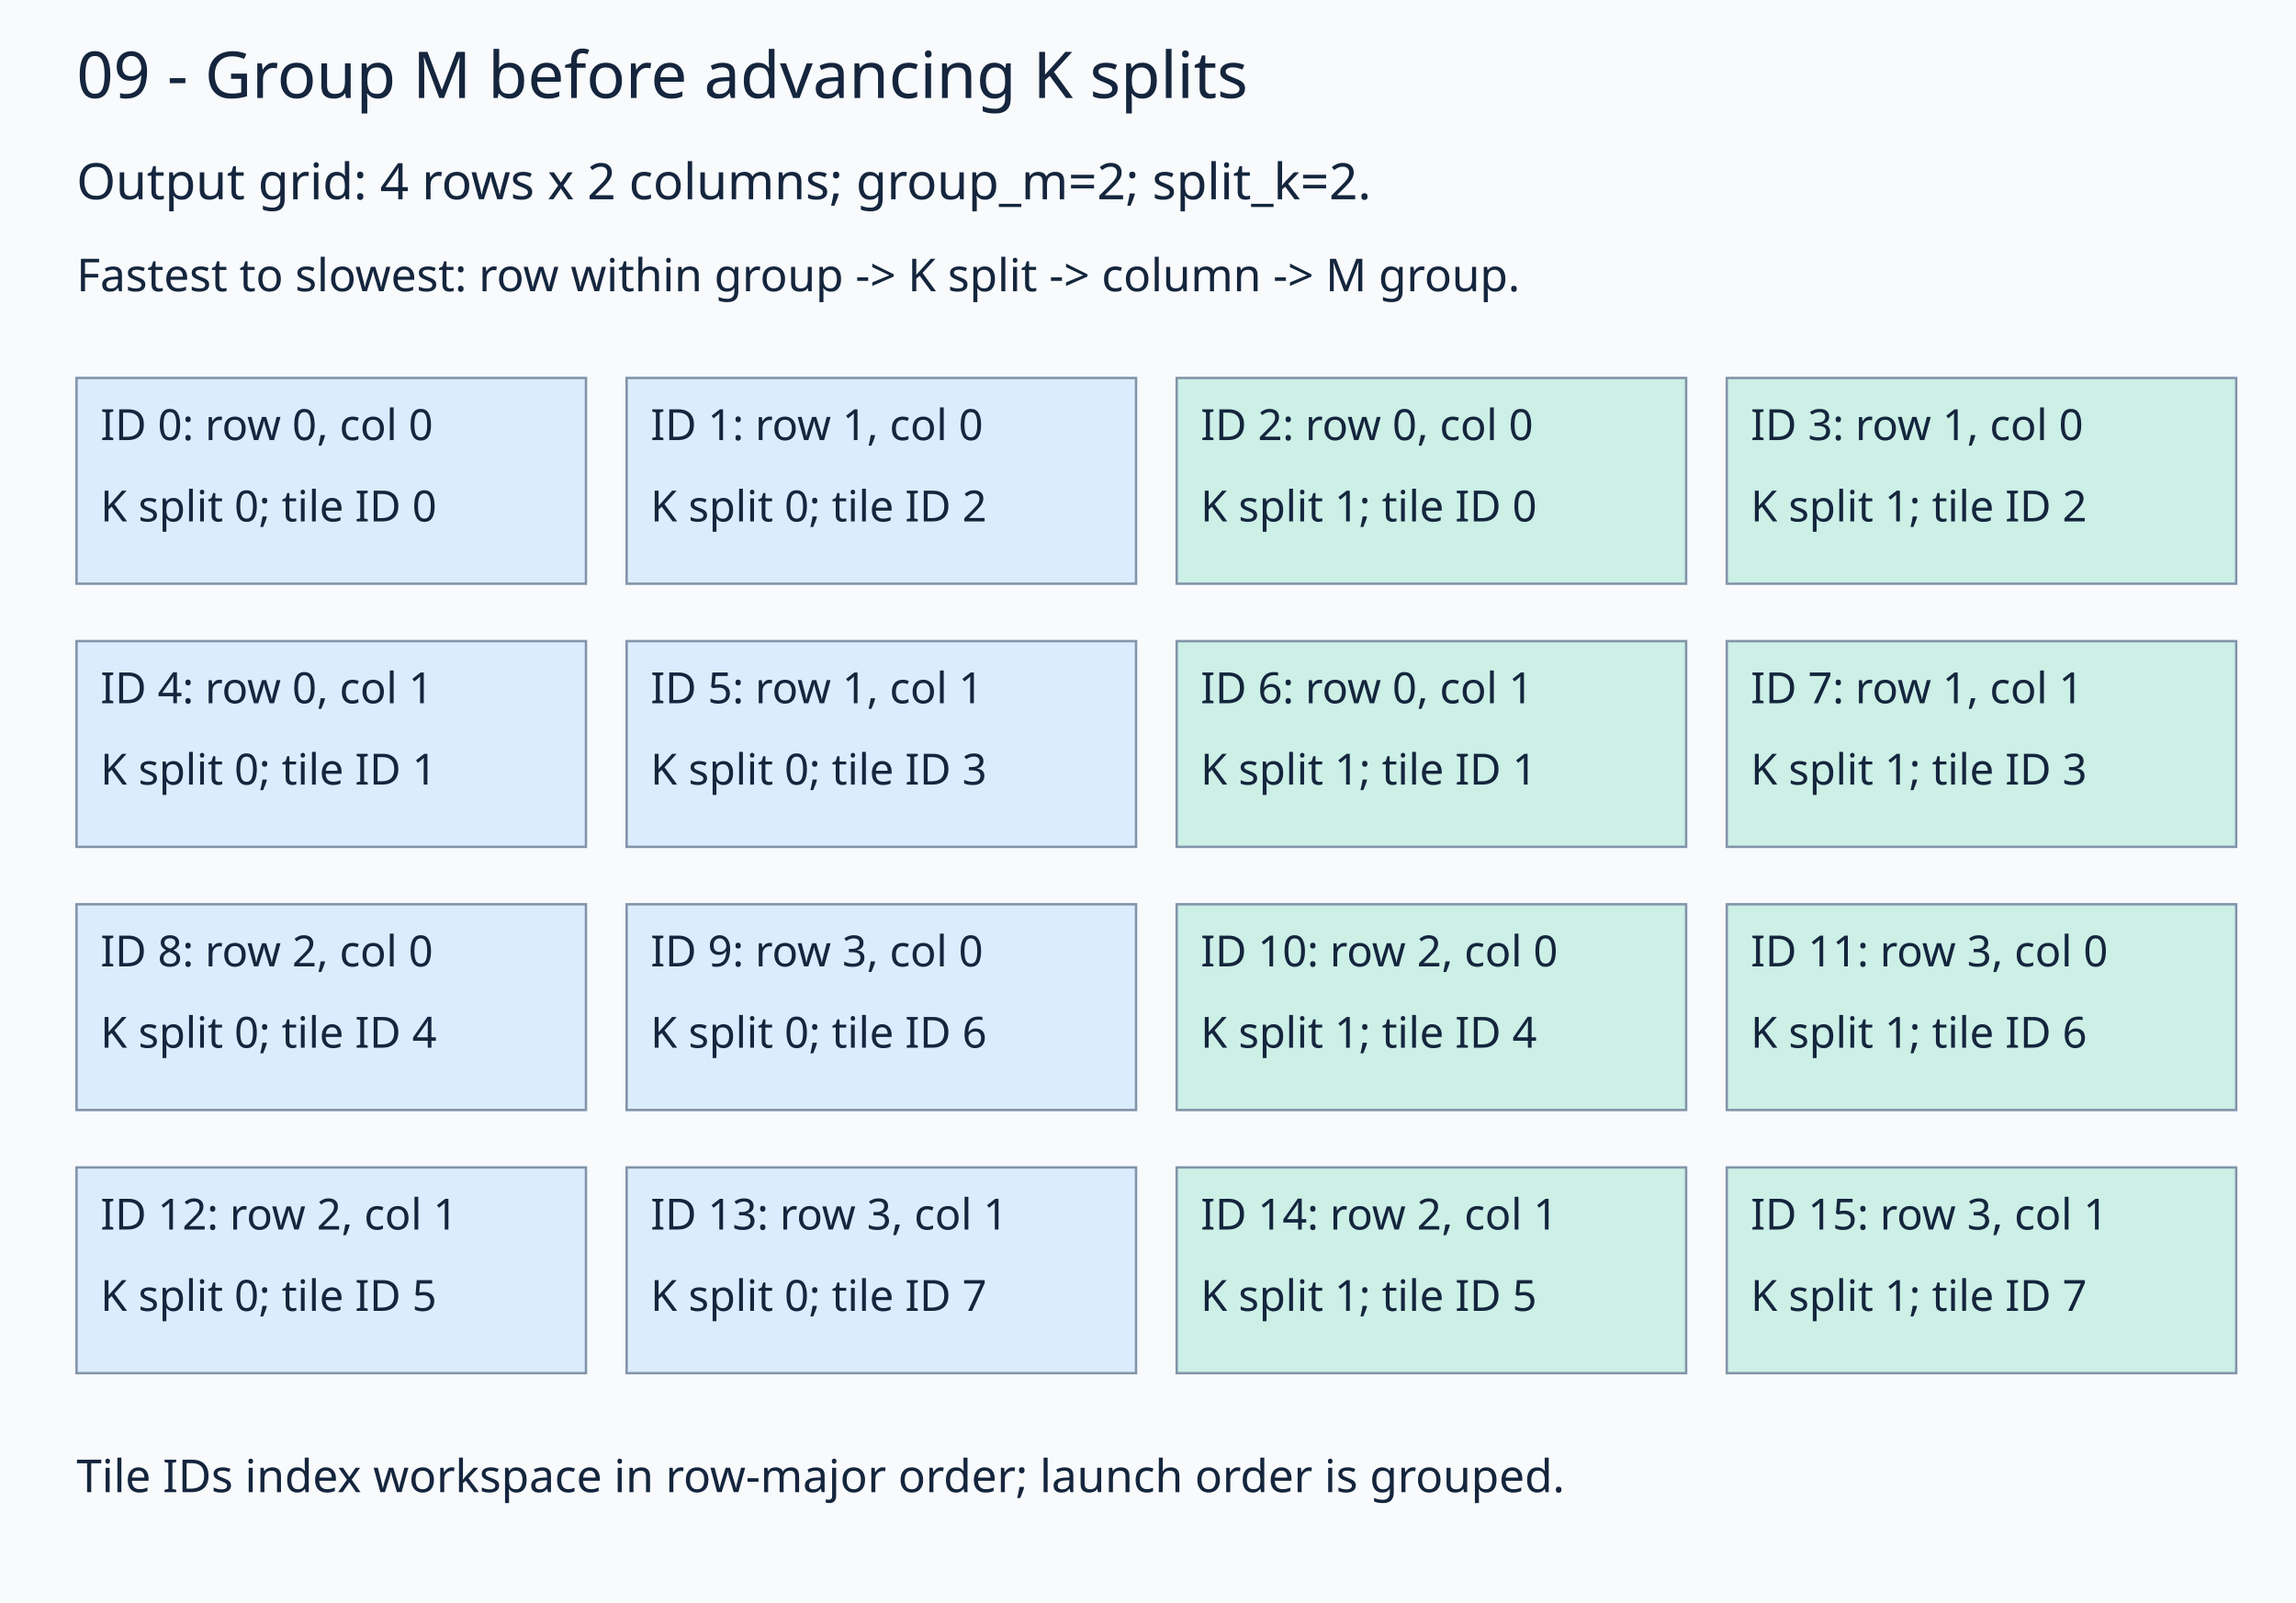
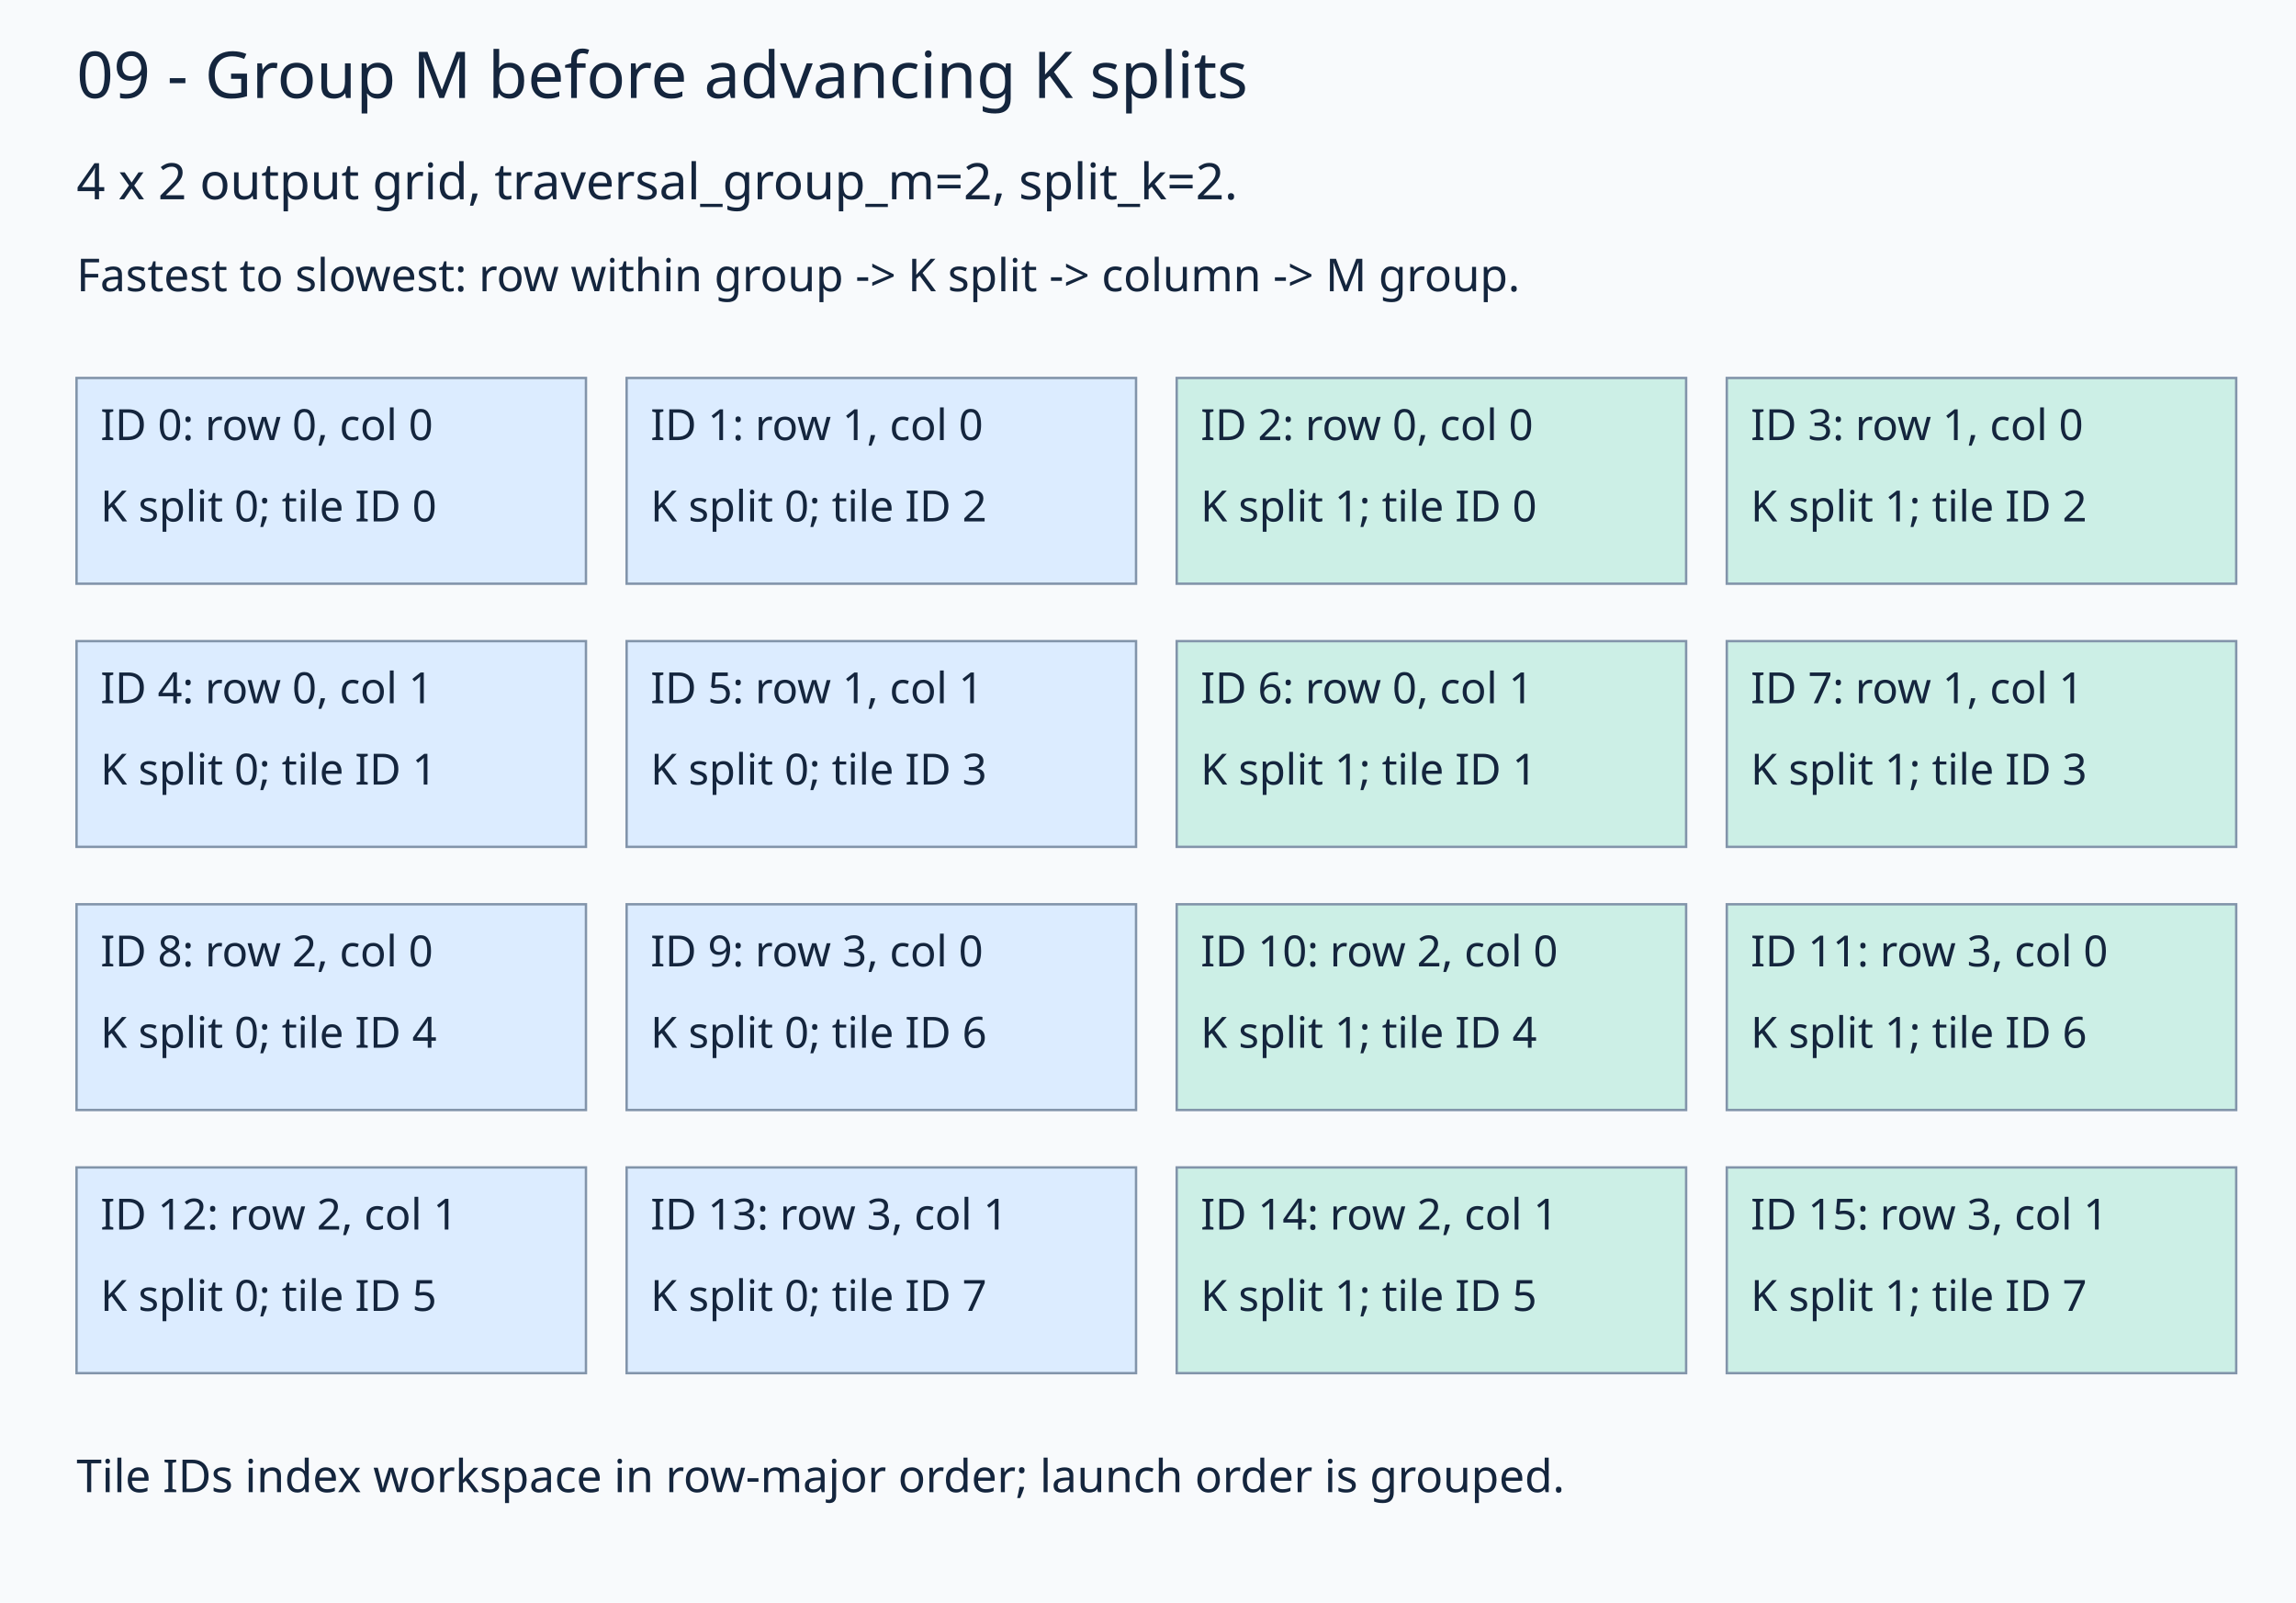
<svg xmlns="http://www.w3.org/2000/svg" width="960" height="670" viewBox="0 0 960 670" role="img" aria-labelledby="title desc">
  <rect width="100%" height="100%" fill="#f8fafc" />
  <text x="32" y="20" dominant-baseline="text-before-edge" font-family="Noto Sans, sans-serif" font-size="27" fill="#14253d">09 - Group M before advancing K splits</text>
-   <text x="32" y="67" dominant-baseline="text-before-edge" font-family="Noto Sans, sans-serif" font-size="21" fill="#14253d">Output grid: 4 rows x 2 columns; group_m=2; split_k=2.</text>
+   <text x="32" y="67" dominant-baseline="text-before-edge" font-family="Noto Sans, sans-serif" font-size="21" fill="#14253d">4 x 2 output grid, traversal_group_m=2, split_k=2.</text>
  <text x="32" y="107" dominant-baseline="text-before-edge" font-family="Noto Sans, sans-serif" font-size="19" fill="#14253d">Fastest to slowest: row within group -&gt; K split -&gt; column -&gt; M group.</text>
  <rect x="32" y="158" width="213" height="86" fill="#dcecff" stroke="#8294aa" />
  <text x="42" y="170" dominant-baseline="text-before-edge" font-family="Noto Sans, sans-serif" font-size="18" fill="#14253d">ID 0: row 0, col 0</text>
  <text x="42" y="204" dominant-baseline="text-before-edge" font-family="Noto Sans, sans-serif" font-size="18" fill="#14253d">K split 0; tile ID 0</text>
  <rect x="262" y="158" width="213" height="86" fill="#dcecff" stroke="#8294aa" />
  <text x="272" y="170" dominant-baseline="text-before-edge" font-family="Noto Sans, sans-serif" font-size="18" fill="#14253d">ID 1: row 1, col 0</text>
  <text x="272" y="204" dominant-baseline="text-before-edge" font-family="Noto Sans, sans-serif" font-size="18" fill="#14253d">K split 0; tile ID 2</text>
  <rect x="492" y="158" width="213" height="86" fill="#ccefe6" stroke="#8294aa" />
  <text x="502" y="170" dominant-baseline="text-before-edge" font-family="Noto Sans, sans-serif" font-size="18" fill="#14253d">ID 2: row 0, col 0</text>
  <text x="502" y="204" dominant-baseline="text-before-edge" font-family="Noto Sans, sans-serif" font-size="18" fill="#14253d">K split 1; tile ID 0</text>
  <rect x="722" y="158" width="213" height="86" fill="#ccefe6" stroke="#8294aa" />
  <text x="732" y="170" dominant-baseline="text-before-edge" font-family="Noto Sans, sans-serif" font-size="18" fill="#14253d">ID 3: row 1, col 0</text>
  <text x="732" y="204" dominant-baseline="text-before-edge" font-family="Noto Sans, sans-serif" font-size="18" fill="#14253d">K split 1; tile ID 2</text>
  <rect x="32" y="268" width="213" height="86" fill="#dcecff" stroke="#8294aa" />
  <text x="42" y="280" dominant-baseline="text-before-edge" font-family="Noto Sans, sans-serif" font-size="18" fill="#14253d">ID 4: row 0, col 1</text>
  <text x="42" y="314" dominant-baseline="text-before-edge" font-family="Noto Sans, sans-serif" font-size="18" fill="#14253d">K split 0; tile ID 1</text>
  <rect x="262" y="268" width="213" height="86" fill="#dcecff" stroke="#8294aa" />
  <text x="272" y="280" dominant-baseline="text-before-edge" font-family="Noto Sans, sans-serif" font-size="18" fill="#14253d">ID 5: row 1, col 1</text>
  <text x="272" y="314" dominant-baseline="text-before-edge" font-family="Noto Sans, sans-serif" font-size="18" fill="#14253d">K split 0; tile ID 3</text>
  <rect x="492" y="268" width="213" height="86" fill="#ccefe6" stroke="#8294aa" />
  <text x="502" y="280" dominant-baseline="text-before-edge" font-family="Noto Sans, sans-serif" font-size="18" fill="#14253d">ID 6: row 0, col 1</text>
  <text x="502" y="314" dominant-baseline="text-before-edge" font-family="Noto Sans, sans-serif" font-size="18" fill="#14253d">K split 1; tile ID 1</text>
  <rect x="722" y="268" width="213" height="86" fill="#ccefe6" stroke="#8294aa" />
  <text x="732" y="280" dominant-baseline="text-before-edge" font-family="Noto Sans, sans-serif" font-size="18" fill="#14253d">ID 7: row 1, col 1</text>
  <text x="732" y="314" dominant-baseline="text-before-edge" font-family="Noto Sans, sans-serif" font-size="18" fill="#14253d">K split 1; tile ID 3</text>
  <rect x="32" y="378" width="213" height="86" fill="#dcecff" stroke="#8294aa" />
  <text x="42" y="390" dominant-baseline="text-before-edge" font-family="Noto Sans, sans-serif" font-size="18" fill="#14253d">ID 8: row 2, col 0</text>
  <text x="42" y="424" dominant-baseline="text-before-edge" font-family="Noto Sans, sans-serif" font-size="18" fill="#14253d">K split 0; tile ID 4</text>
  <rect x="262" y="378" width="213" height="86" fill="#dcecff" stroke="#8294aa" />
  <text x="272" y="390" dominant-baseline="text-before-edge" font-family="Noto Sans, sans-serif" font-size="18" fill="#14253d">ID 9: row 3, col 0</text>
  <text x="272" y="424" dominant-baseline="text-before-edge" font-family="Noto Sans, sans-serif" font-size="18" fill="#14253d">K split 0; tile ID 6</text>
  <rect x="492" y="378" width="213" height="86" fill="#ccefe6" stroke="#8294aa" />
  <text x="502" y="390" dominant-baseline="text-before-edge" font-family="Noto Sans, sans-serif" font-size="18" fill="#14253d">ID 10: row 2, col 0</text>
  <text x="502" y="424" dominant-baseline="text-before-edge" font-family="Noto Sans, sans-serif" font-size="18" fill="#14253d">K split 1; tile ID 4</text>
  <rect x="722" y="378" width="213" height="86" fill="#ccefe6" stroke="#8294aa" />
  <text x="732" y="390" dominant-baseline="text-before-edge" font-family="Noto Sans, sans-serif" font-size="18" fill="#14253d">ID 11: row 3, col 0</text>
  <text x="732" y="424" dominant-baseline="text-before-edge" font-family="Noto Sans, sans-serif" font-size="18" fill="#14253d">K split 1; tile ID 6</text>
  <rect x="32" y="488" width="213" height="86" fill="#dcecff" stroke="#8294aa" />
  <text x="42" y="500" dominant-baseline="text-before-edge" font-family="Noto Sans, sans-serif" font-size="18" fill="#14253d">ID 12: row 2, col 1</text>
  <text x="42" y="534" dominant-baseline="text-before-edge" font-family="Noto Sans, sans-serif" font-size="18" fill="#14253d">K split 0; tile ID 5</text>
  <rect x="262" y="488" width="213" height="86" fill="#dcecff" stroke="#8294aa" />
  <text x="272" y="500" dominant-baseline="text-before-edge" font-family="Noto Sans, sans-serif" font-size="18" fill="#14253d">ID 13: row 3, col 1</text>
  <text x="272" y="534" dominant-baseline="text-before-edge" font-family="Noto Sans, sans-serif" font-size="18" fill="#14253d">K split 0; tile ID 7</text>
  <rect x="492" y="488" width="213" height="86" fill="#ccefe6" stroke="#8294aa" />
  <text x="502" y="500" dominant-baseline="text-before-edge" font-family="Noto Sans, sans-serif" font-size="18" fill="#14253d">ID 14: row 2, col 1</text>
  <text x="502" y="534" dominant-baseline="text-before-edge" font-family="Noto Sans, sans-serif" font-size="18" fill="#14253d">K split 1; tile ID 5</text>
  <rect x="722" y="488" width="213" height="86" fill="#ccefe6" stroke="#8294aa" />
  <text x="732" y="500" dominant-baseline="text-before-edge" font-family="Noto Sans, sans-serif" font-size="18" fill="#14253d">ID 15: row 3, col 1</text>
  <text x="732" y="534" dominant-baseline="text-before-edge" font-family="Noto Sans, sans-serif" font-size="18" fill="#14253d">K split 1; tile ID 7</text>
  <text x="32" y="609" dominant-baseline="text-before-edge" font-family="Noto Sans, sans-serif" font-size="19" fill="#14253d">Tile IDs index workspace in row-major order; launch order is grouped.</text>
</svg>
